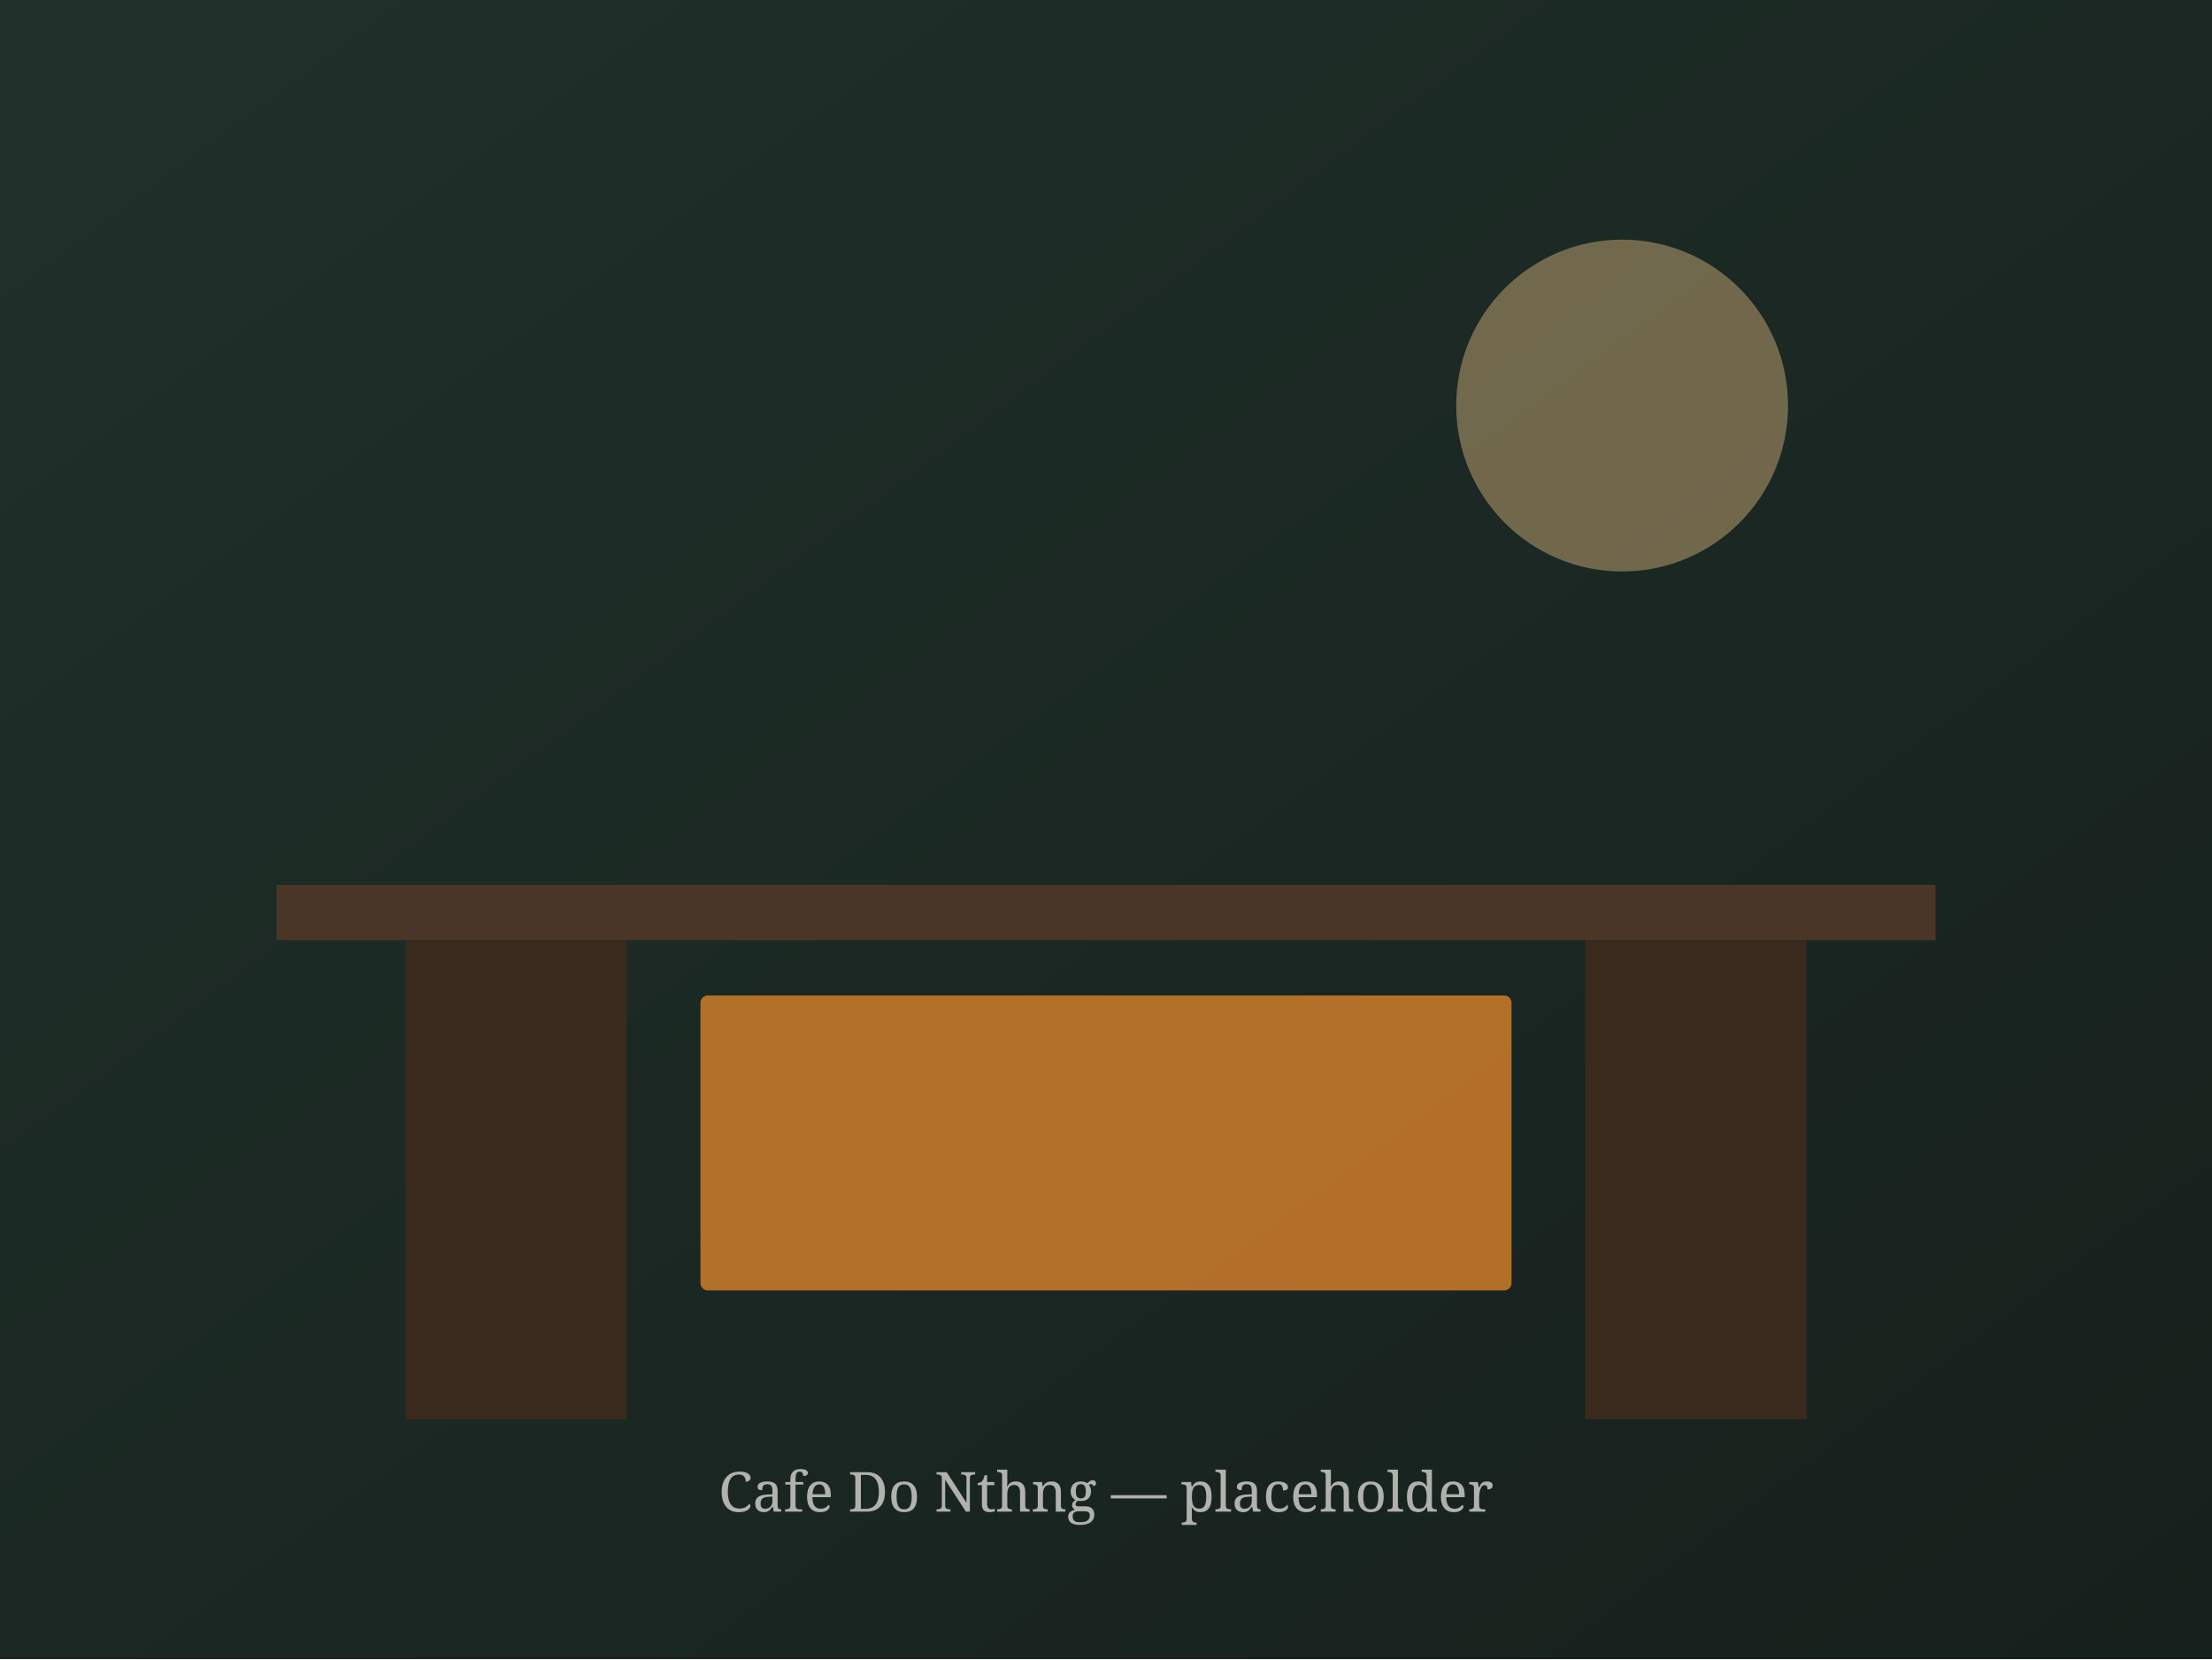
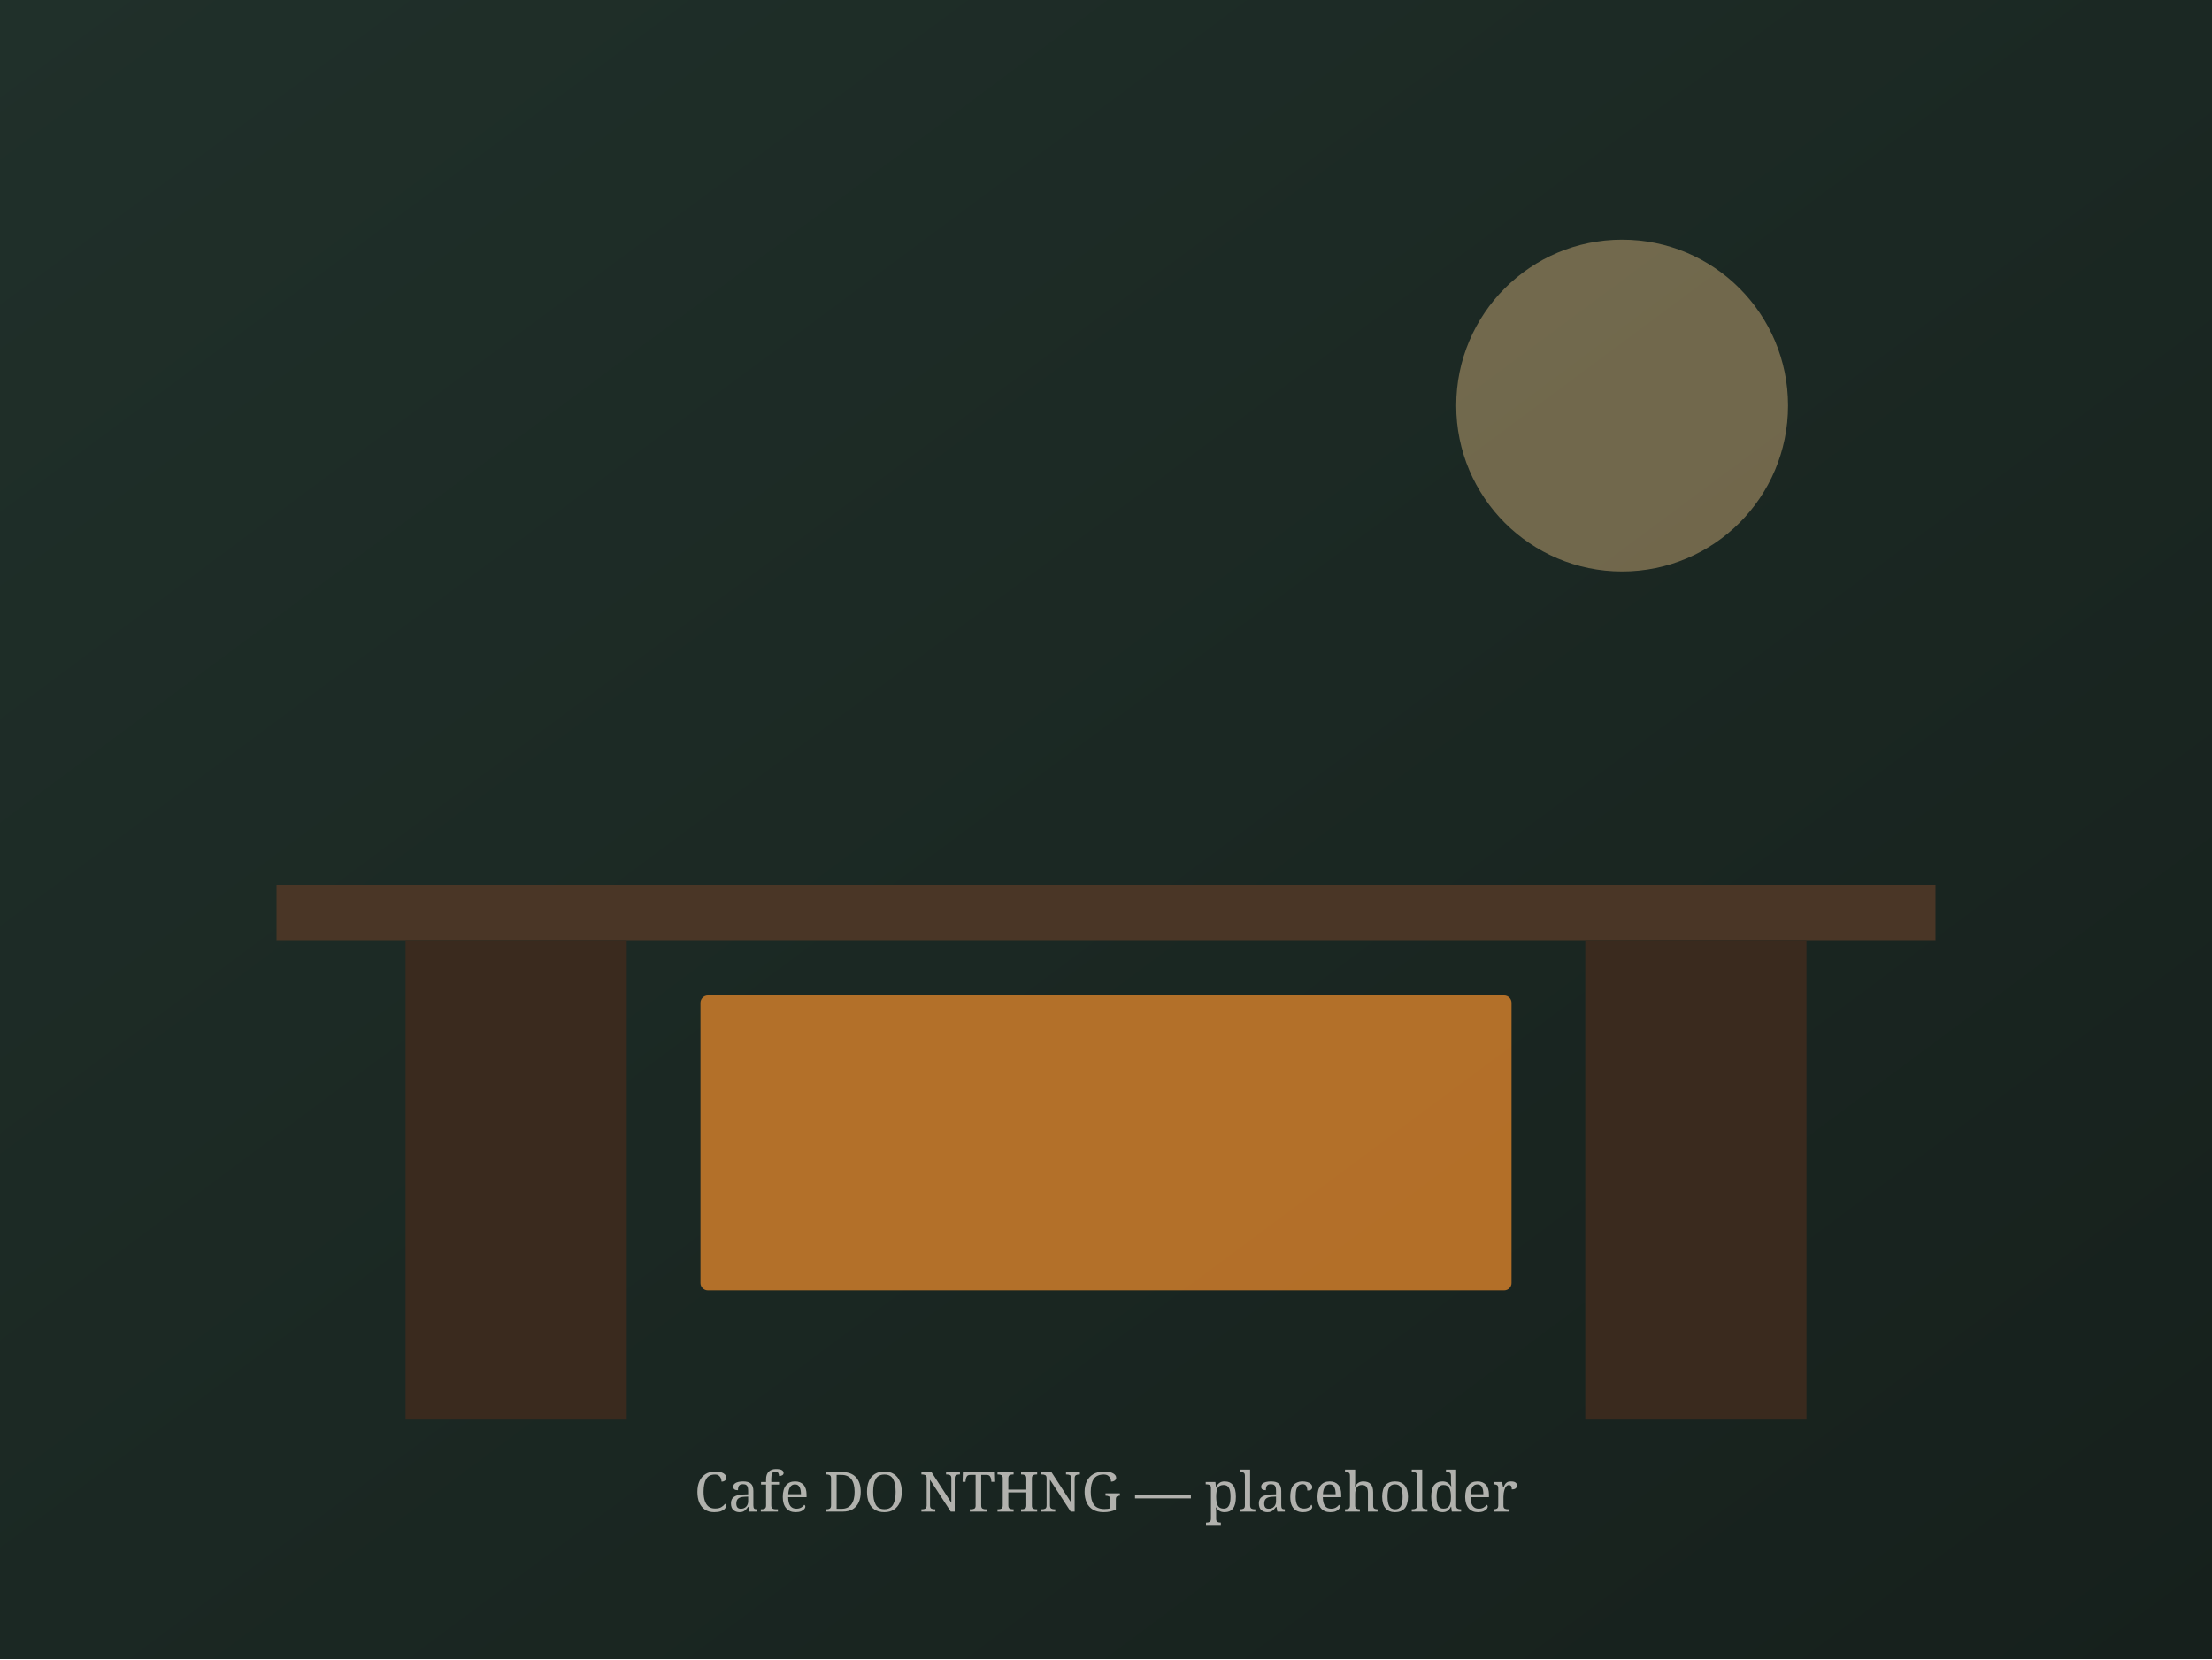
<svg xmlns="http://www.w3.org/2000/svg" width="1200" height="900" viewBox="0 0 1200 900">
  <defs>
    <linearGradient id="sky2" x1="0" y1="0" x2="1" y2="1">
      <stop offset="0" stop-color="#20302a" />
      <stop offset="1" stop-color="#16201c" />
    </linearGradient>
  </defs>
  <rect width="1200" height="900" fill="url(#sky2)" />
  <circle cx="880" cy="220" r="90" fill="#f2c98a" opacity=".4" />
  <rect x="150" y="480" width="900" height="30" fill="#4a3626" />
  <rect x="220" y="510" width="120" height="260" fill="#3a2a1e" />
  <rect x="860" y="510" width="120" height="260" fill="#3a2a1e" />
  <rect x="380" y="540" width="440" height="160" rx="4" fill="#d9822b" opacity=".8" />
-   <text x="600" y="820" text-anchor="middle" font-family="Georgia, serif" font-size="30" fill="#f4f1ecb0">Cafe Do Nthng — placeholder</text>
+   <text x="600" y="820" text-anchor="middle" font-family="Georgia, serif" font-size="30" fill="#f4f1ecb0">Cafe DO NTHNG — placeholder</text>
</svg>
